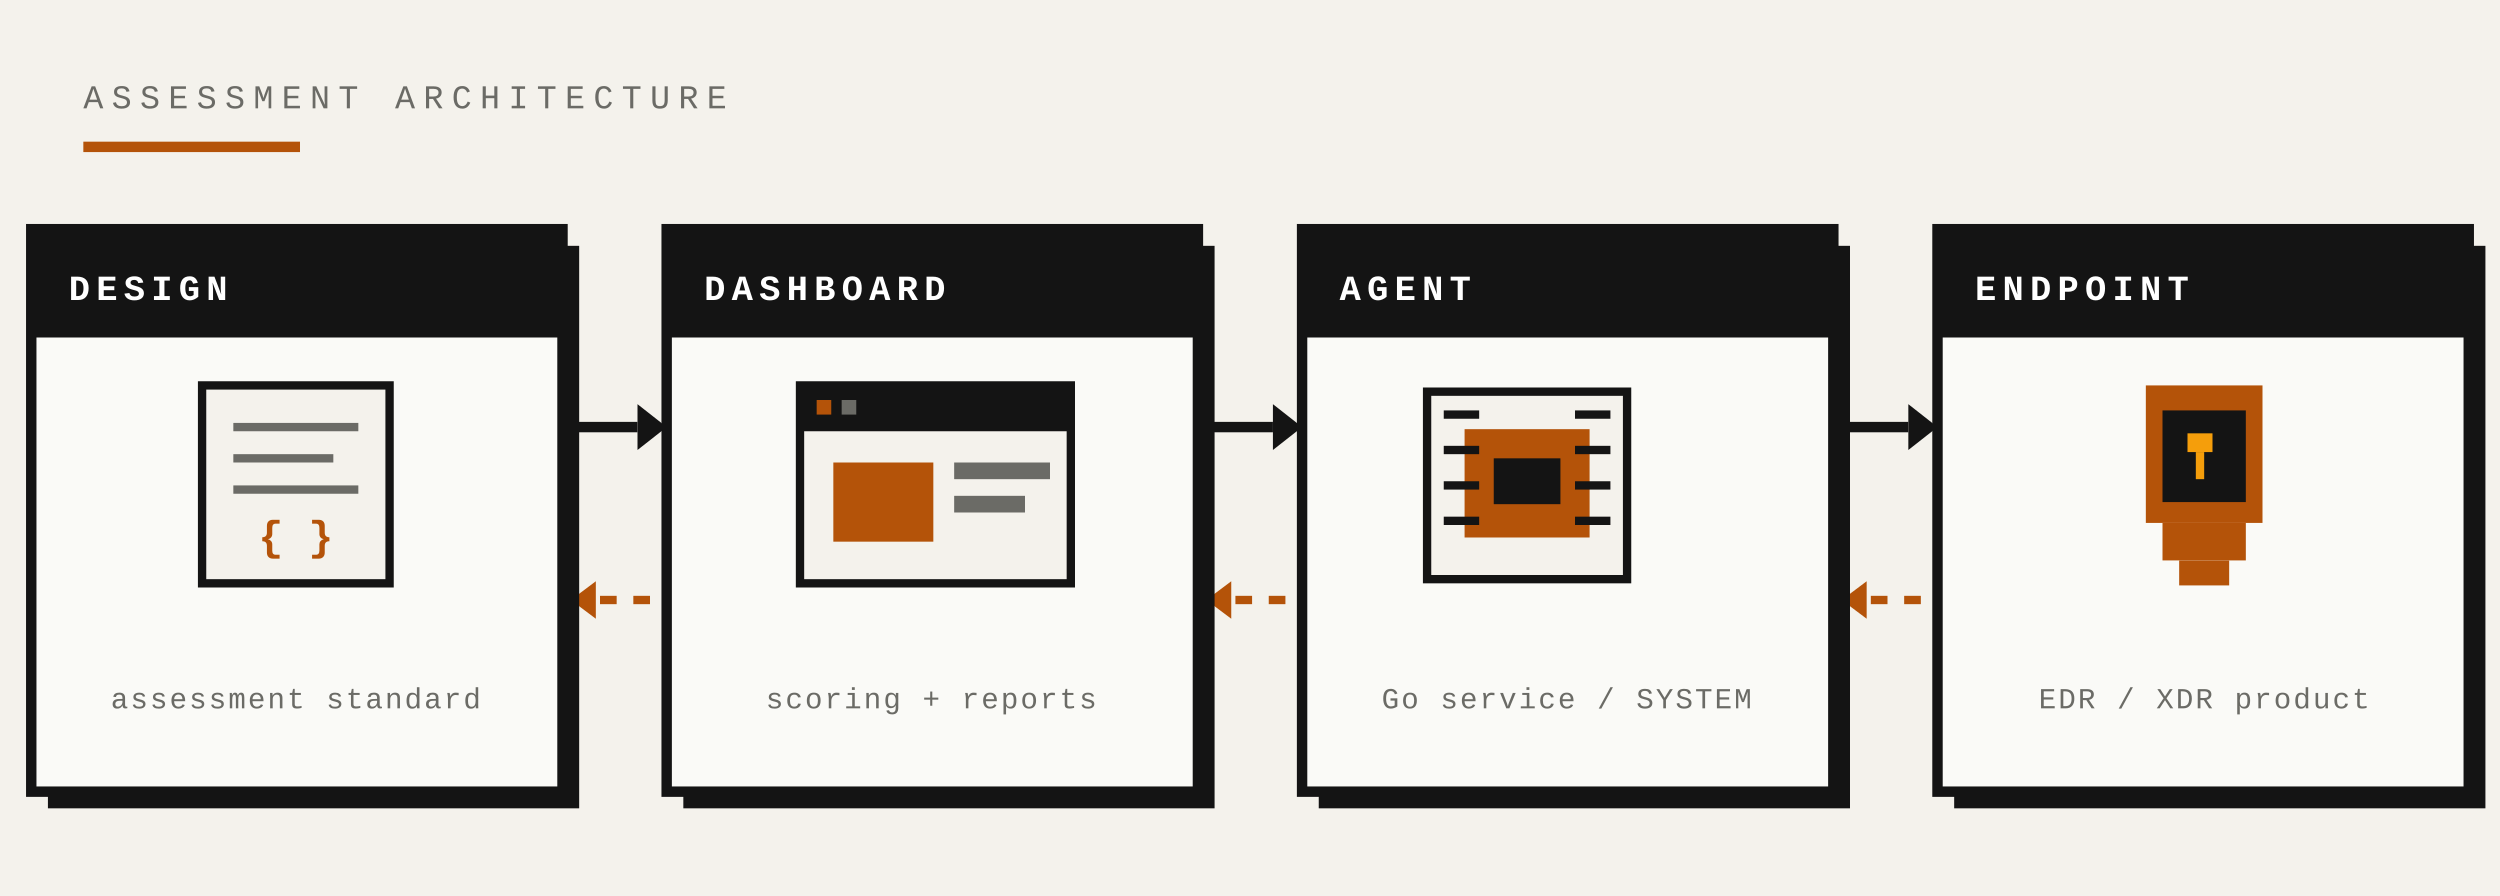
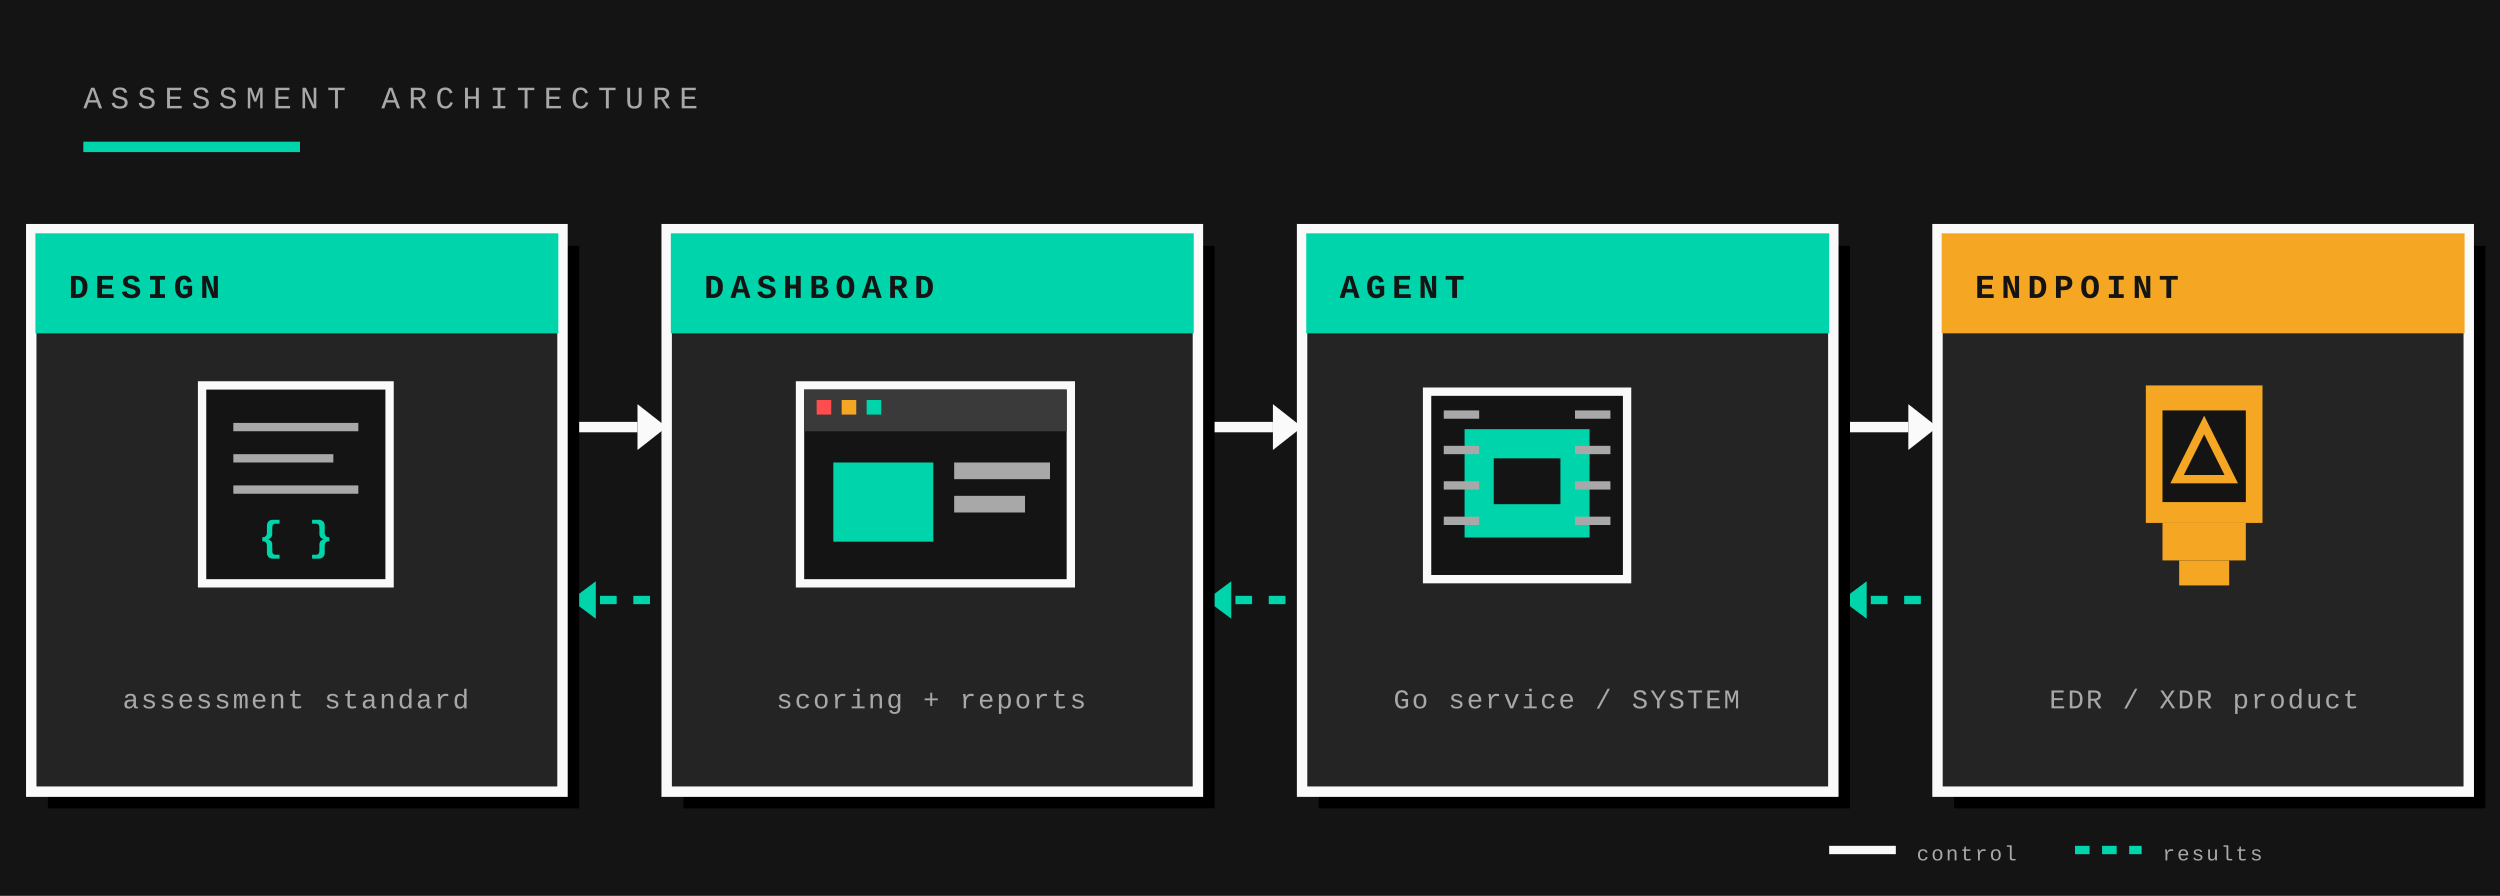
<svg xmlns="http://www.w3.org/2000/svg" viewBox="0 0 1200 430" width="1200" height="430" role="img" aria-labelledby="arch-title arch-desc">
-   <rect width="1200" height="430" fill="#F4F2EC" />
-   <text x="40" y="52" font-family="Consolas, 'Courier New', monospace" font-size="16" letter-spacing="4" fill="#6B6B66">ASSESSMENT ARCHITECTURE</text>
-   <rect x="40" y="68" width="104" height="5" fill="#B45309" />
-   <path d="M276 205 H306" stroke="#141414" stroke-width="5" fill="none" />
-   <polygon points="306,194 320,205 306,216" fill="#141414" />
-   <path d="M581 205 H611" stroke="#141414" stroke-width="5" fill="none" />
-   <polygon points="611,194 625,205 611,216" fill="#141414" />
-   <path d="M886 205 H916" stroke="#141414" stroke-width="5" fill="none" />
-   <polygon points="916,194 930,205 916,216" fill="#141414" />
-   <path d="M312 288 H286" stroke="#B45309" stroke-width="4" stroke-dasharray="8 8" fill="none" />
-   <polygon points="286,279 274,288 286,297" fill="#B45309" />
-   <path d="M617 288 H591" stroke="#B45309" stroke-width="4" stroke-dasharray="8 8" fill="none" />
-   <polygon points="591,279 579,288 591,297" fill="#B45309" />
-   <path d="M922 288 H896" stroke="#B45309" stroke-width="4" stroke-dasharray="8 8" fill="none" />
-   <polygon points="896,279 884,288 896,297" fill="#B45309" />
-   <rect x="23" y="118" width="255" height="270" fill="#141414" />
-   <rect x="15" y="110" width="255" height="270" fill="#FAFAF7" stroke="#141414" stroke-width="5" />
-   <rect x="15" y="110" width="255" height="52" fill="#141414" />
-   <text x="33" y="144" font-family="Consolas, 'Courier New', monospace" font-size="17" font-weight="bold" letter-spacing="3" fill="#FFFFFF">DESIGN</text>
-   <rect x="97" y="185" width="90" height="95" fill="#F4F2EC" stroke="#141414" stroke-width="4" />
-   <path d="M112 205 H172 M112 220 H160 M112 235 H172" stroke="#6B6B66" stroke-width="4" />
-   <text x="142" y="264" text-anchor="middle" font-family="Consolas, 'Courier New', monospace" font-size="20" font-weight="bold" fill="#B45309">{ }</text>
-   <text x="142" y="340" text-anchor="middle" font-family="Consolas, 'Courier New', monospace" font-size="14" letter-spacing="1" fill="#6B6B66">assessment standard</text>
-   <rect x="328" y="118" width="255" height="270" fill="#141414" />
-   <rect x="320" y="110" width="255" height="270" fill="#FAFAF7" stroke="#141414" stroke-width="5" />
-   <rect x="320" y="110" width="255" height="52" fill="#141414" />
-   <text x="338" y="144" font-family="Consolas, 'Courier New', monospace" font-size="17" font-weight="bold" letter-spacing="3" fill="#FFFFFF">DASHBOARD</text>
-   <rect x="384" y="185" width="130" height="95" fill="#F4F2EC" stroke="#141414" stroke-width="4" />
-   <rect x="384" y="185" width="130" height="22" fill="#141414" />
-   <rect x="392" y="192" width="7" height="7" fill="#B45309" />
-   <rect x="404" y="192" width="7" height="7" fill="#6B6B66" />
-   <rect x="400" y="222" width="48" height="38" fill="#B45309" />
-   <rect x="458" y="222" width="46" height="8" fill="#6B6B66" />
-   <rect x="458" y="238" width="34" height="8" fill="#6B6B66" />
-   <text x="447" y="340" text-anchor="middle" font-family="Consolas, 'Courier New', monospace" font-size="14" letter-spacing="1" fill="#6B6B66">scoring + reports</text>
-   <rect x="633" y="118" width="255" height="270" fill="#141414" />
-   <rect x="625" y="110" width="255" height="270" fill="#FAFAF7" stroke="#141414" stroke-width="5" />
-   <rect x="625" y="110" width="255" height="52" fill="#141414" />
-   <text x="643" y="144" font-family="Consolas, 'Courier New', monospace" font-size="17" font-weight="bold" letter-spacing="3" fill="#FFFFFF">AGENT</text>
-   <rect x="685" y="188" width="96" height="90" fill="#F4F2EC" stroke="#141414" stroke-width="4" />
-   <rect x="703" y="206" width="60" height="52" fill="#B45309" />
+   <rect width="1200" height="430" fill="#141414" />
+   <text x="40" y="52" font-family="Consolas, 'Courier New', monospace" font-size="15" letter-spacing="4" fill="#A8A8A8">ASSESSMENT ARCHITECTURE</text>
+   <rect x="40" y="68" width="104" height="5" fill="#00D4AA" />
+   <path d="M276 205 H306" stroke="#FAFAFA" stroke-width="5" fill="none" />
+   <polygon points="306,194 320,205 306,216" fill="#FAFAFA" />
+   <path d="M581 205 H611" stroke="#FAFAFA" stroke-width="5" fill="none" />
+   <polygon points="611,194 625,205 611,216" fill="#FAFAFA" />
+   <path d="M886 205 H916" stroke="#FAFAFA" stroke-width="5" fill="none" />
+   <polygon points="916,194 930,205 916,216" fill="#FAFAFA" />
+   <path d="M312 288 H286" stroke="#00D4AA" stroke-width="4" stroke-dasharray="8 8" fill="none" />
+   <polygon points="286,279 274,288 286,297" fill="#00D4AA" />
+   <path d="M617 288 H591" stroke="#00D4AA" stroke-width="4" stroke-dasharray="8 8" fill="none" />
+   <polygon points="591,279 579,288 591,297" fill="#00D4AA" />
+   <path d="M922 288 H896" stroke="#00D4AA" stroke-width="4" stroke-dasharray="8 8" fill="none" />
+   <polygon points="896,279 884,288 896,297" fill="#00D4AA" />
+   <rect x="23" y="118" width="255" height="270" fill="#000000" />
+   <rect x="15" y="110" width="255" height="270" fill="#242424" stroke="#FAFAFA" stroke-width="5" />
+   <rect x="17" y="112" width="251" height="48" fill="#00D4AA" />
+   <text x="33" y="143" font-family="Consolas, 'Courier New', monospace" font-size="16" font-weight="bold" letter-spacing="3" fill="#141414">DESIGN</text>
+   <rect x="97" y="185" width="90" height="95" fill="#141414" stroke="#FAFAFA" stroke-width="4" />
+   <path d="M112 205 H172 M112 220 H160 M112 235 H172" stroke="#A8A8A8" stroke-width="4" />
+   <text x="142" y="264" text-anchor="middle" font-family="Consolas, 'Courier New', monospace" font-size="20" font-weight="bold" fill="#00D4AA">{ }</text>
+   <text x="142" y="340" text-anchor="middle" font-family="Consolas, 'Courier New', monospace" font-size="13" letter-spacing="1" fill="#A8A8A8">assessment standard</text>
+   <rect x="328" y="118" width="255" height="270" fill="#000000" />
+   <rect x="320" y="110" width="255" height="270" fill="#242424" stroke="#FAFAFA" stroke-width="5" />
+   <rect x="322" y="112" width="251" height="48" fill="#00D4AA" />
+   <text x="338" y="143" font-family="Consolas, 'Courier New', monospace" font-size="16" font-weight="bold" letter-spacing="3" fill="#141414">DASHBOARD</text>
+   <rect x="384" y="185" width="130" height="95" fill="#141414" stroke="#FAFAFA" stroke-width="4" />
+   <rect x="386" y="187" width="126" height="20" fill="#3A3A3A" />
+   <rect x="392" y="192" width="7" height="7" fill="#FF4D4D" />
+   <rect x="404" y="192" width="7" height="7" fill="#F5A623" />
+   <rect x="416" y="192" width="7" height="7" fill="#00D4AA" />
+   <rect x="400" y="222" width="48" height="38" fill="#00D4AA" />
+   <rect x="458" y="222" width="46" height="8" fill="#A8A8A8" />
+   <rect x="458" y="238" width="34" height="8" fill="#A8A8A8" />
+   <text x="447" y="340" text-anchor="middle" font-family="Consolas, 'Courier New', monospace" font-size="13" letter-spacing="1" fill="#A8A8A8">scoring + reports</text>
+   <rect x="633" y="118" width="255" height="270" fill="#000000" />
+   <rect x="625" y="110" width="255" height="270" fill="#242424" stroke="#FAFAFA" stroke-width="5" />
+   <rect x="627" y="112" width="251" height="48" fill="#00D4AA" />
+   <text x="643" y="143" font-family="Consolas, 'Courier New', monospace" font-size="16" font-weight="bold" letter-spacing="3" fill="#141414">AGENT</text>
+   <rect x="685" y="188" width="96" height="90" fill="#141414" stroke="#FAFAFA" stroke-width="4" />
+   <rect x="703" y="206" width="60" height="52" fill="#00D4AA" />
  <rect x="717" y="220" width="32" height="22" fill="#141414" />
-   <path d="M693 199 H710 M693 216 H710 M693 233 H710 M693 250 H710 M756 199 H773 M756 216 H773 M756 233 H773 M756 250 H773" stroke="#141414" stroke-width="4" />
-   <text x="752" y="340" text-anchor="middle" font-family="Consolas, 'Courier New', monospace" font-size="14" letter-spacing="1" fill="#6B6B66">Go service / SYSTEM</text>
-   <rect x="938" y="118" width="255" height="270" fill="#141414" />
-   <rect x="930" y="110" width="255" height="270" fill="#FAFAF7" stroke="#141414" stroke-width="5" />
-   <rect x="930" y="110" width="255" height="52" fill="#141414" />
-   <text x="948" y="144" font-family="Consolas, 'Courier New', monospace" font-size="17" font-weight="bold" letter-spacing="3" fill="#FFFFFF">ENDPOINT</text>
-   <rect x="1030" y="185" width="56" height="66" fill="#B45309" />
-   <rect x="1038" y="251" width="40" height="18" fill="#B45309" />
-   <rect x="1046" y="269" width="24" height="12" fill="#B45309" />
+   <path d="M693 199 H710 M693 216 H710 M693 233 H710 M693 250 H710 M756 199 H773 M756 216 H773 M756 233 H773 M756 250 H773" stroke="#A8A8A8" stroke-width="4" />
+   <text x="752" y="340" text-anchor="middle" font-family="Consolas, 'Courier New', monospace" font-size="13" letter-spacing="1" fill="#A8A8A8">Go service / SYSTEM</text>
+   <rect x="938" y="118" width="255" height="270" fill="#000000" />
+   <rect x="930" y="110" width="255" height="270" fill="#242424" stroke="#FAFAFA" stroke-width="5" />
+   <rect x="932" y="112" width="251" height="48" fill="#F5A623" />
+   <text x="948" y="143" font-family="Consolas, 'Courier New', monospace" font-size="16" font-weight="bold" letter-spacing="3" fill="#141414">ENDPOINT</text>
+   <rect x="1030" y="185" width="56" height="66" fill="#F5A623" />
+   <rect x="1038" y="251" width="40" height="18" fill="#F5A623" />
+   <rect x="1046" y="269" width="24" height="12" fill="#F5A623" />
  <rect x="1038" y="197" width="40" height="44" fill="#141414" />
-   <rect x="1050" y="208" width="12" height="9" fill="#F59E0B" />
-   <rect x="1054" y="217" width="4" height="13" fill="#F59E0B" />
-   <text x="1058" y="340" text-anchor="middle" font-family="Consolas, 'Courier New', monospace" font-size="14" letter-spacing="1" fill="#6B6B66">EDR / XDR product</text>
+   <path d="M1058 204 L1071 230 H1045 Z" fill="none" stroke="#F5A623" stroke-width="4" />
+   <text x="1058" y="340" text-anchor="middle" font-family="Consolas, 'Courier New', monospace" font-size="13" letter-spacing="1" fill="#A8A8A8">EDR / XDR product</text>
+   <path d="M878 408 H910" stroke="#FAFAFA" stroke-width="4" />
+   <text x="920" y="413" font-family="Consolas, 'Courier New', monospace" font-size="10" letter-spacing="1" fill="#A8A8A8">control</text>
+   <path d="M996 408 H1028" stroke="#00D4AA" stroke-width="4" stroke-dasharray="7 6" />
+   <text x="1038" y="413" font-family="Consolas, 'Courier New', monospace" font-size="10" letter-spacing="1" fill="#A8A8A8">results</text>
</svg>
